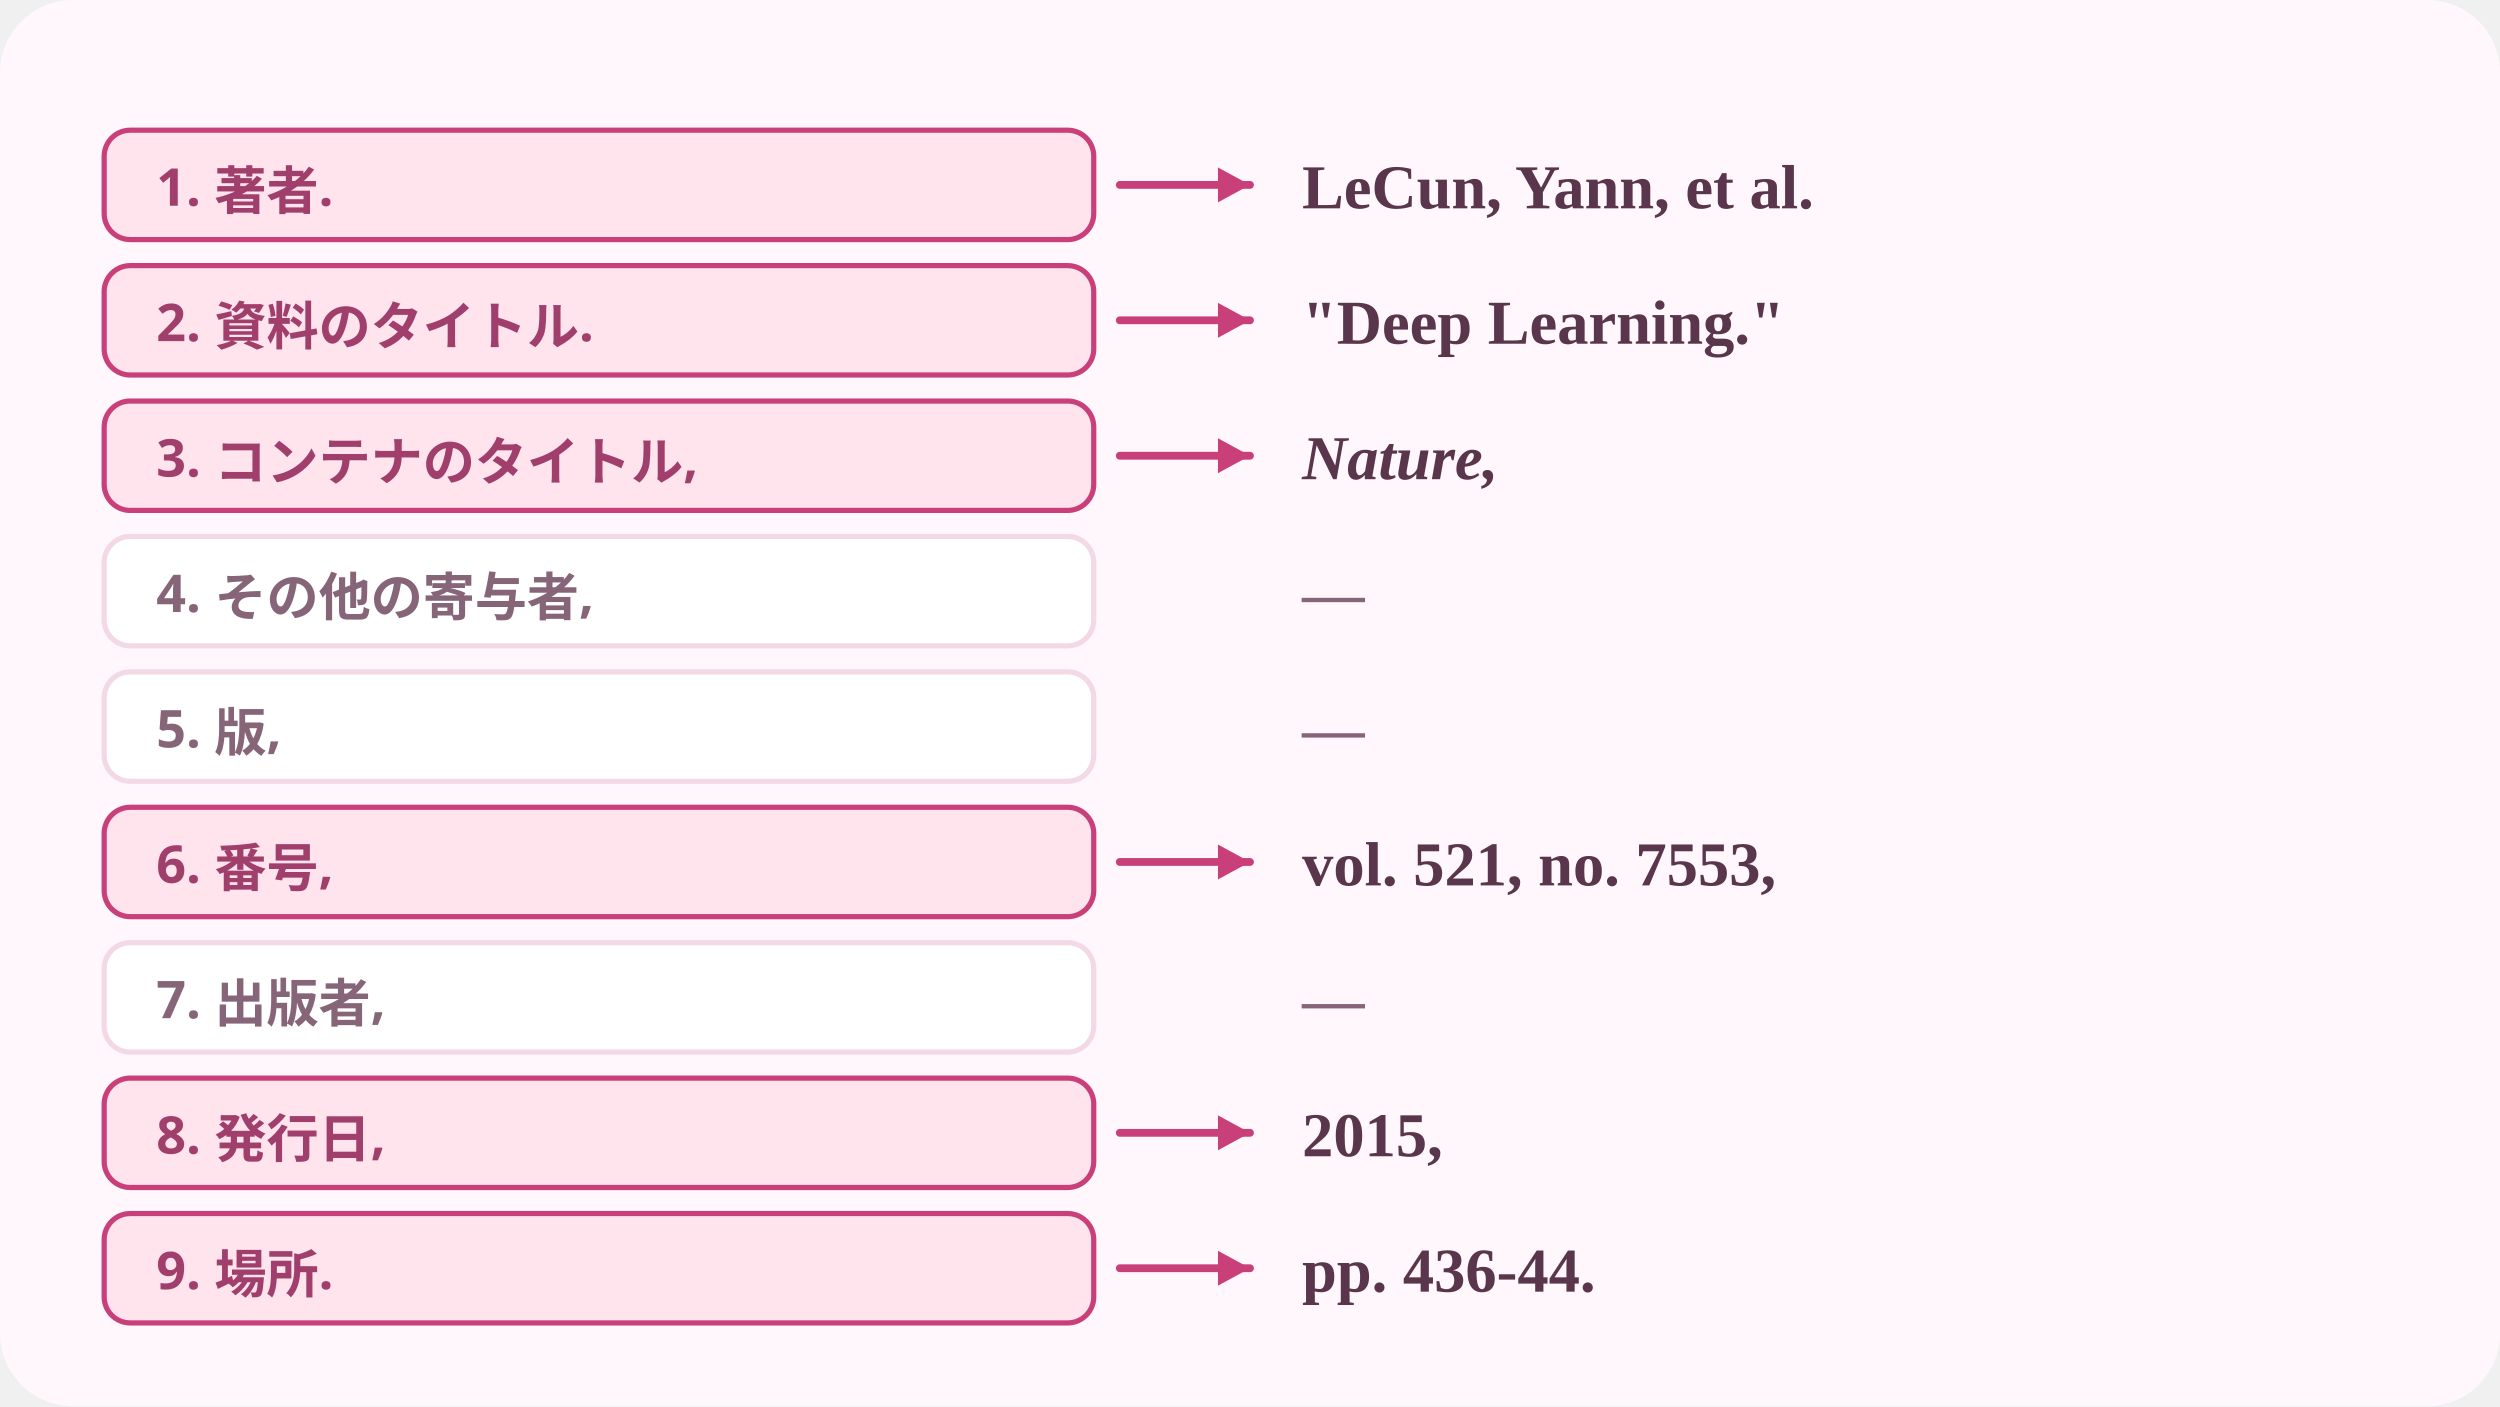
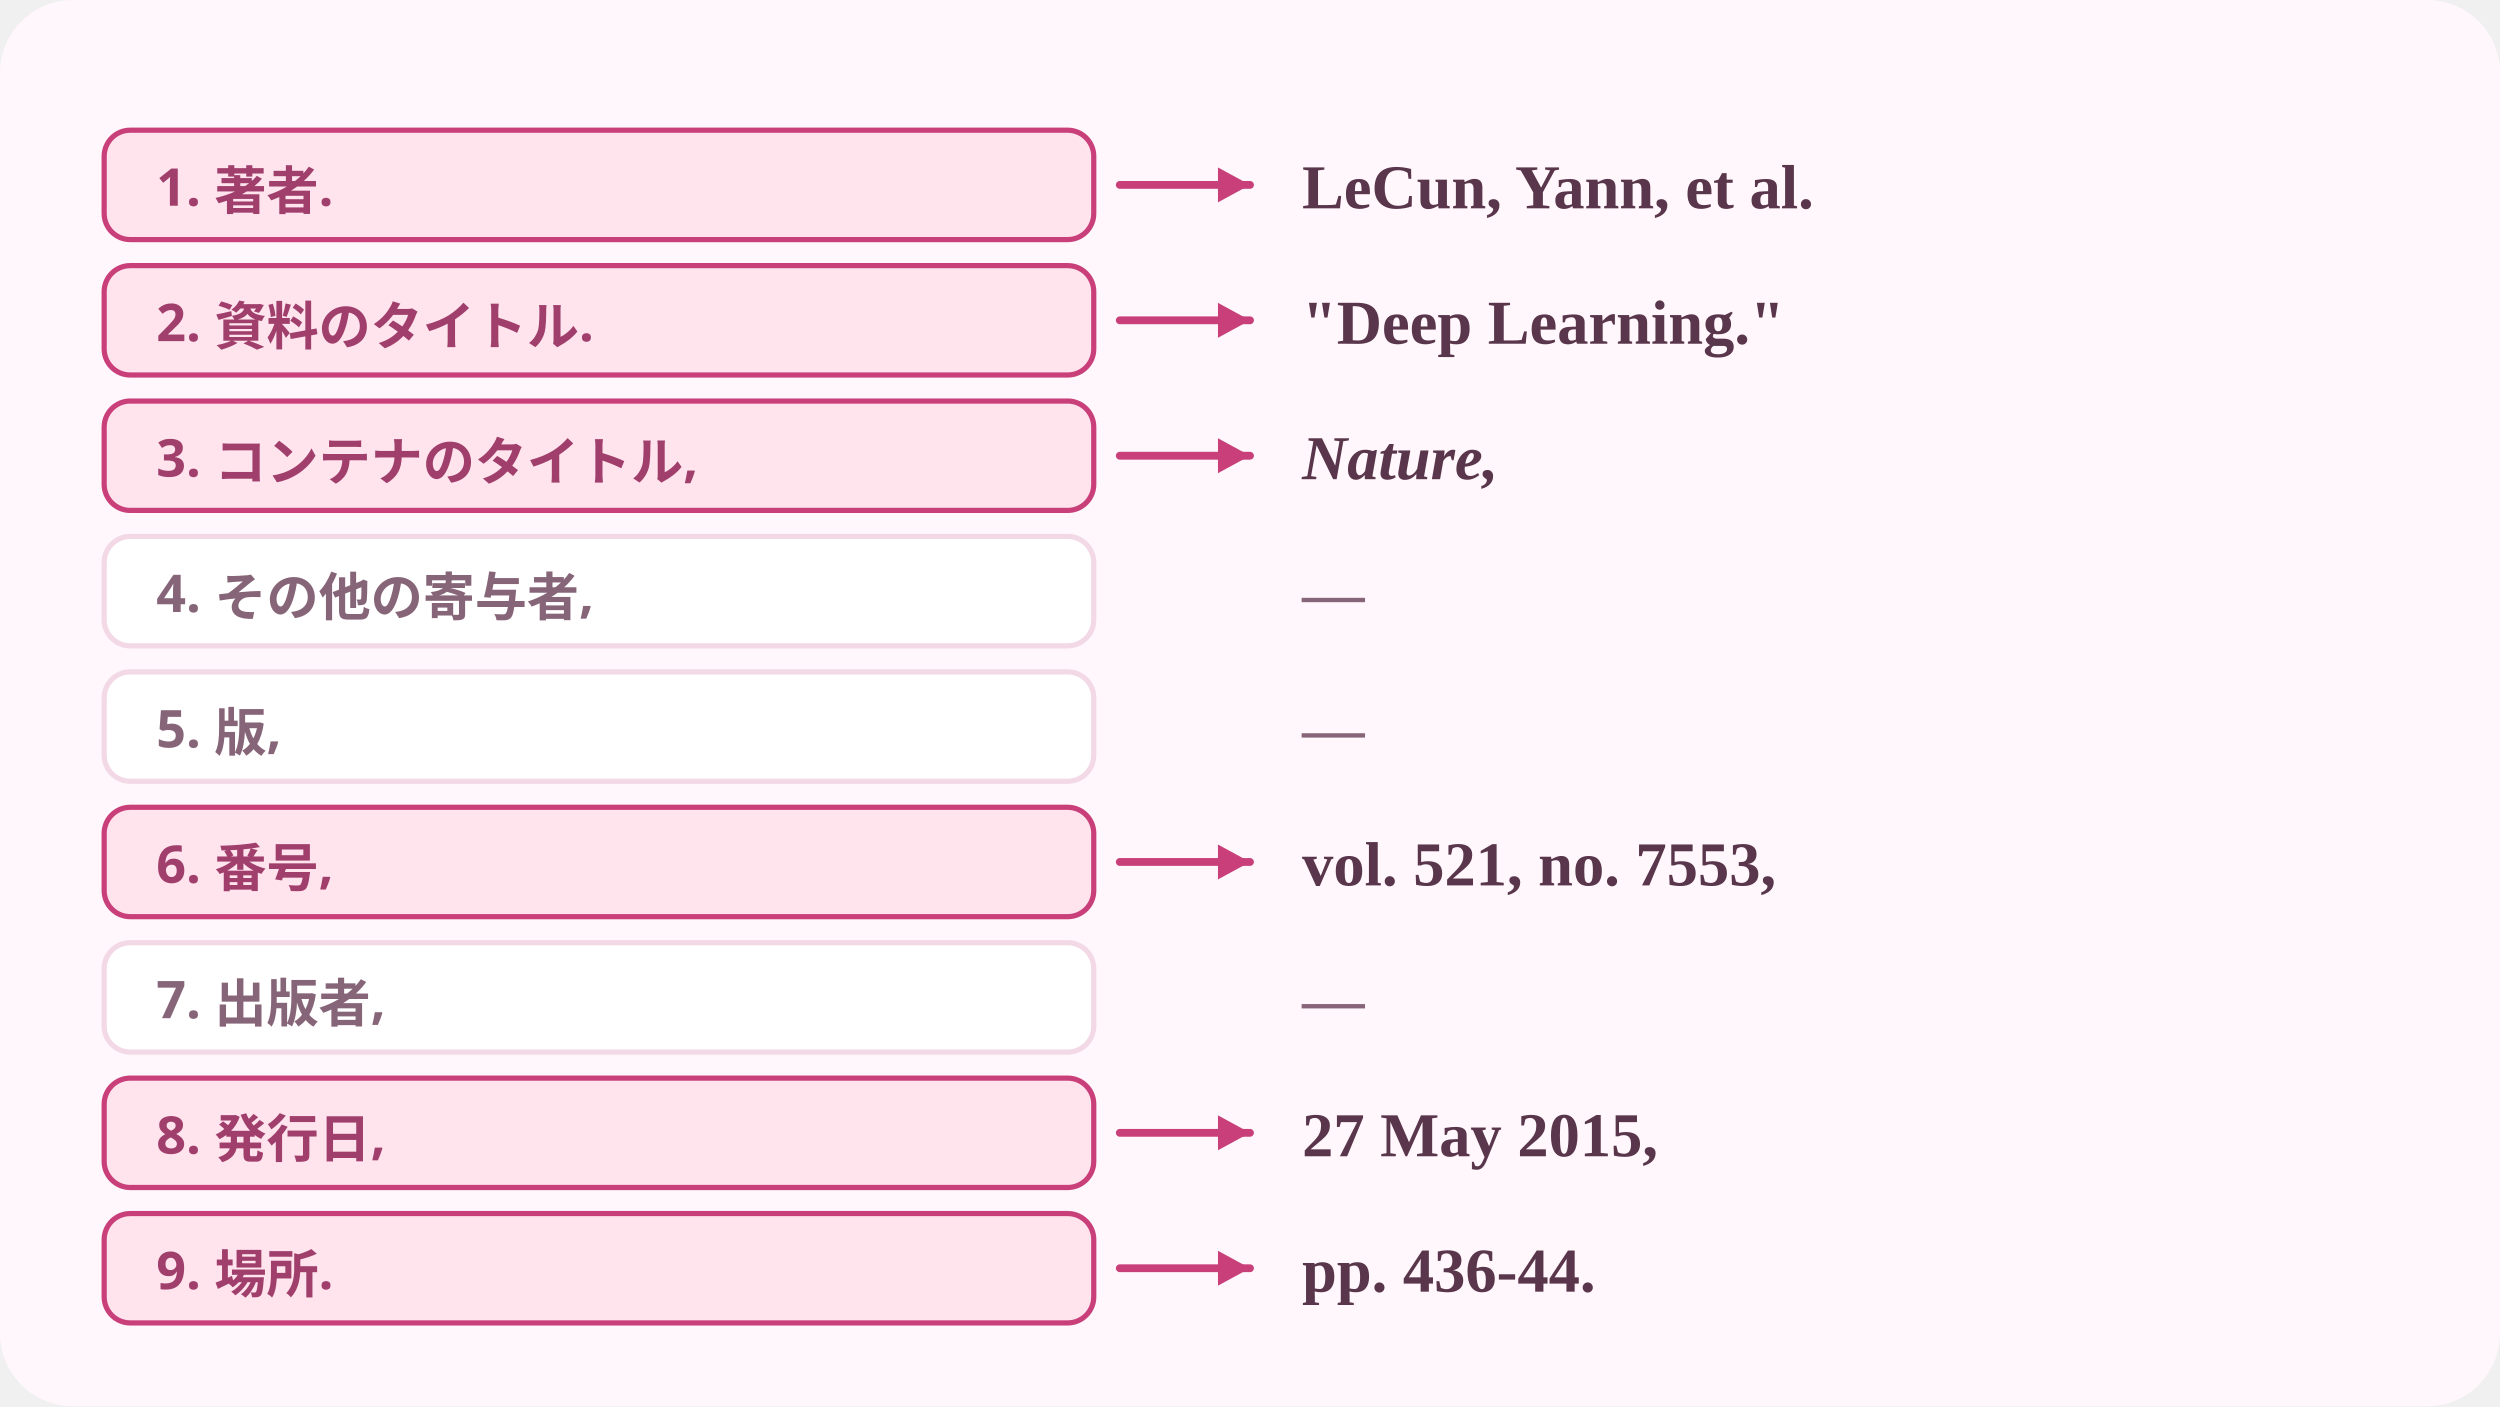
<svg xmlns="http://www.w3.org/2000/svg" viewBox="0 0 960 540" role="img" aria-label="MLA 9 のコア要素の順序と、論文の記入例。">
  <rect width="960" height="540" rx="28" fill="#fff7fb" />
  <rect x="40" y="50" width="380" height="42" rx="10" fill="#ffe4ee" stroke="#c83f79" stroke-width="2" />
  <text x="60" y="79" fill="#a13f6c" font-size="20" font-weight="800" text-anchor="start" font-family="system-ui,'PingFang SC','Noto Sans SC','Hiragino Sans',sans-serif">1. 著者.</text>
  <line x1="430" y1="71" x2="480" y2="71" stroke="#c83f79" stroke-width="3" stroke-linecap="round" />
  <path d="M480 71 L467.7 77.7 L467.7 64.3 Z" fill="#c83f79" />
  <text x="500" y="80" fill="#59364b" font-size="24" font-weight="600" font-family="Georgia,'Times New Roman',serif">LeCun, Yann, et al.</text>
  <rect x="40" y="102" width="380" height="42" rx="10" fill="#ffe4ee" stroke="#c83f79" stroke-width="2" />
  <text x="60" y="131" fill="#a13f6c" font-size="20" font-weight="800" text-anchor="start" font-family="system-ui,'PingFang SC','Noto Sans SC','Hiragino Sans',sans-serif">2. 資料のタイトル.</text>
  <line x1="430" y1="123" x2="480" y2="123" stroke="#c83f79" stroke-width="3" stroke-linecap="round" />
  <path d="M480 123 L467.7 129.7 L467.7 116.3 Z" fill="#c83f79" />
  <text x="500" y="132" fill="#59364b" font-size="24" font-weight="600" font-family="Georgia,'Times New Roman',serif">"Deep Learning."</text>
  <rect x="40" y="154" width="380" height="42" rx="10" fill="#ffe4ee" stroke="#c83f79" stroke-width="2" />
  <text x="60" y="183" fill="#a13f6c" font-size="20" font-weight="800" text-anchor="start" font-family="system-ui,'PingFang SC','Noto Sans SC','Hiragino Sans',sans-serif">3. コンテナのタイトル,</text>
  <line x1="430" y1="175" x2="480" y2="175" stroke="#c83f79" stroke-width="3" stroke-linecap="round" />
  <path d="M480 175 L467.7 181.7 L467.7 168.3 Z" fill="#c83f79" />
  <text x="500" y="184" fill="#59364b" font-size="24" font-weight="600" font-family="Georgia,'Times New Roman',serif" font-style="italic">Nature,</text>
  <rect x="40" y="206" width="380" height="42" rx="10" fill="#ffffff" stroke="#f2d9e5" stroke-width="2" />
  <text x="60" y="235" fill="#876579" font-size="20" font-weight="800" text-anchor="start" font-family="system-ui,'PingFang SC','Noto Sans SC','Hiragino Sans',sans-serif">4. その他の寄与者,</text>
  <text x="500" y="236" fill="#876579" font-size="24" font-weight="600" font-family="Georgia,'Times New Roman',serif">—</text>
  <rect x="40" y="258" width="380" height="42" rx="10" fill="#ffffff" stroke="#f2d9e5" stroke-width="2" />
  <text x="60" y="287" fill="#876579" font-size="20" font-weight="800" text-anchor="start" font-family="system-ui,'PingFang SC','Noto Sans SC','Hiragino Sans',sans-serif">5. 版,</text>
  <text x="500" y="288" fill="#876579" font-size="24" font-weight="600" font-family="Georgia,'Times New Roman',serif">—</text>
  <rect x="40" y="310" width="380" height="42" rx="10" fill="#ffe4ee" stroke="#c83f79" stroke-width="2" />
  <text x="60" y="339" fill="#a13f6c" font-size="20" font-weight="800" text-anchor="start" font-family="system-ui,'PingFang SC','Noto Sans SC','Hiragino Sans',sans-serif">6. 番号,</text>
  <line x1="430" y1="331" x2="480" y2="331" stroke="#c83f79" stroke-width="3" stroke-linecap="round" />
  <path d="M480 331 L467.7 337.7 L467.7 324.3 Z" fill="#c83f79" />
  <text x="500" y="340" fill="#59364b" font-size="24" font-weight="600" font-family="Georgia,'Times New Roman',serif">vol. 521, no. 7553,</text>
  <rect x="40" y="362" width="380" height="42" rx="10" fill="#ffffff" stroke="#f2d9e5" stroke-width="2" />
  <text x="60" y="391" fill="#876579" font-size="20" font-weight="800" text-anchor="start" font-family="system-ui,'PingFang SC','Noto Sans SC','Hiragino Sans',sans-serif">7. 出版者,</text>
  <text x="500" y="392" fill="#876579" font-size="24" font-weight="600" font-family="Georgia,'Times New Roman',serif">—</text>
  <rect x="40" y="414" width="380" height="42" rx="10" fill="#ffe4ee" stroke="#c83f79" stroke-width="2" />
  <text x="60" y="443" fill="#a13f6c" font-size="20" font-weight="800" text-anchor="start" font-family="system-ui,'PingFang SC','Noto Sans SC','Hiragino Sans',sans-serif">8. 発行日,</text>
  <line x1="430" y1="435" x2="480" y2="435" stroke="#c83f79" stroke-width="3" stroke-linecap="round" />
  <path d="M480 435 L467.7 441.7 L467.7 428.3 Z" fill="#c83f79" />
-   <text x="500" y="444" fill="#59364b" font-size="24" font-weight="600" font-family="Georgia,'Times New Roman',serif">2015,</text>
+   <text x="500" y="444" fill="#59364b" font-size="24" font-weight="600" font-family="Georgia,'Times New Roman',serif">27 May 2015,</text>
  <rect x="40" y="466" width="380" height="42" rx="10" fill="#ffe4ee" stroke="#c83f79" stroke-width="2" />
  <text x="60" y="495" fill="#a13f6c" font-size="20" font-weight="800" text-anchor="start" font-family="system-ui,'PingFang SC','Noto Sans SC','Hiragino Sans',sans-serif">9. 場所.</text>
  <line x1="430" y1="487" x2="480" y2="487" stroke="#c83f79" stroke-width="3" stroke-linecap="round" />
  <path d="M480 487 L467.7 493.7 L467.7 480.3 Z" fill="#c83f79" />
  <text x="500" y="496" fill="#59364b" font-size="24" font-weight="600" font-family="Georgia,'Times New Roman',serif">pp. 436-44.</text>
</svg>
